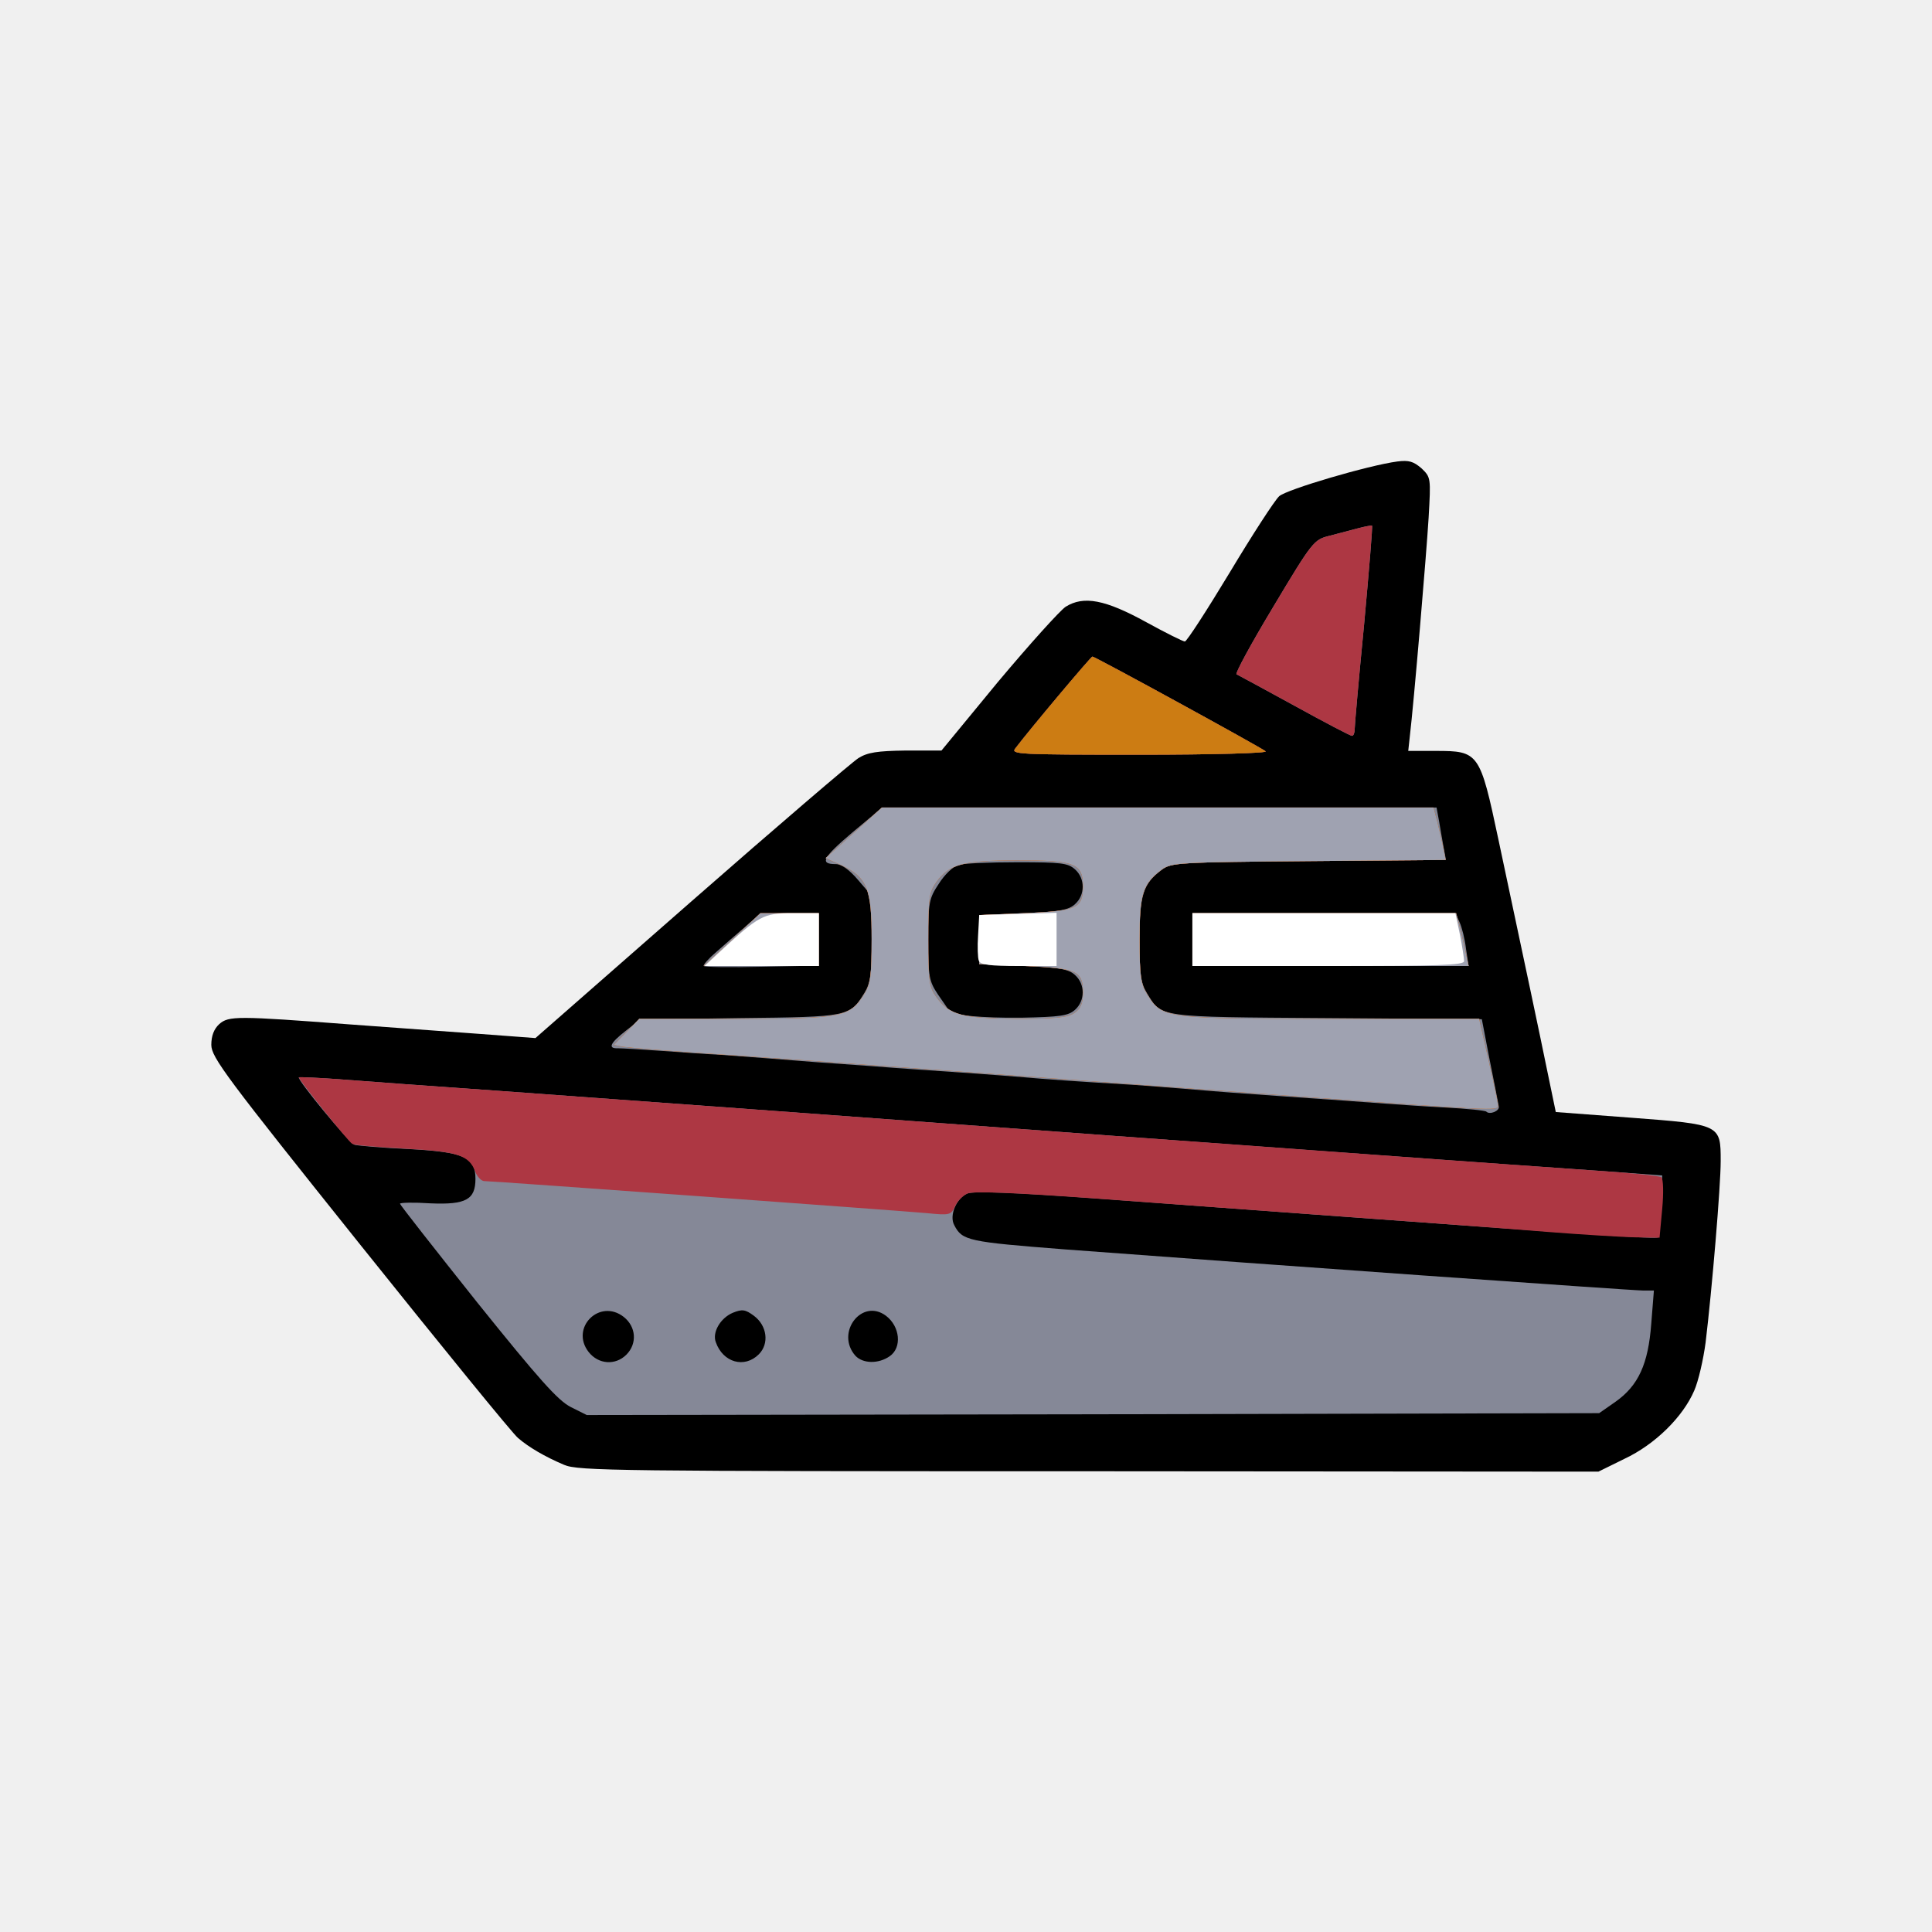
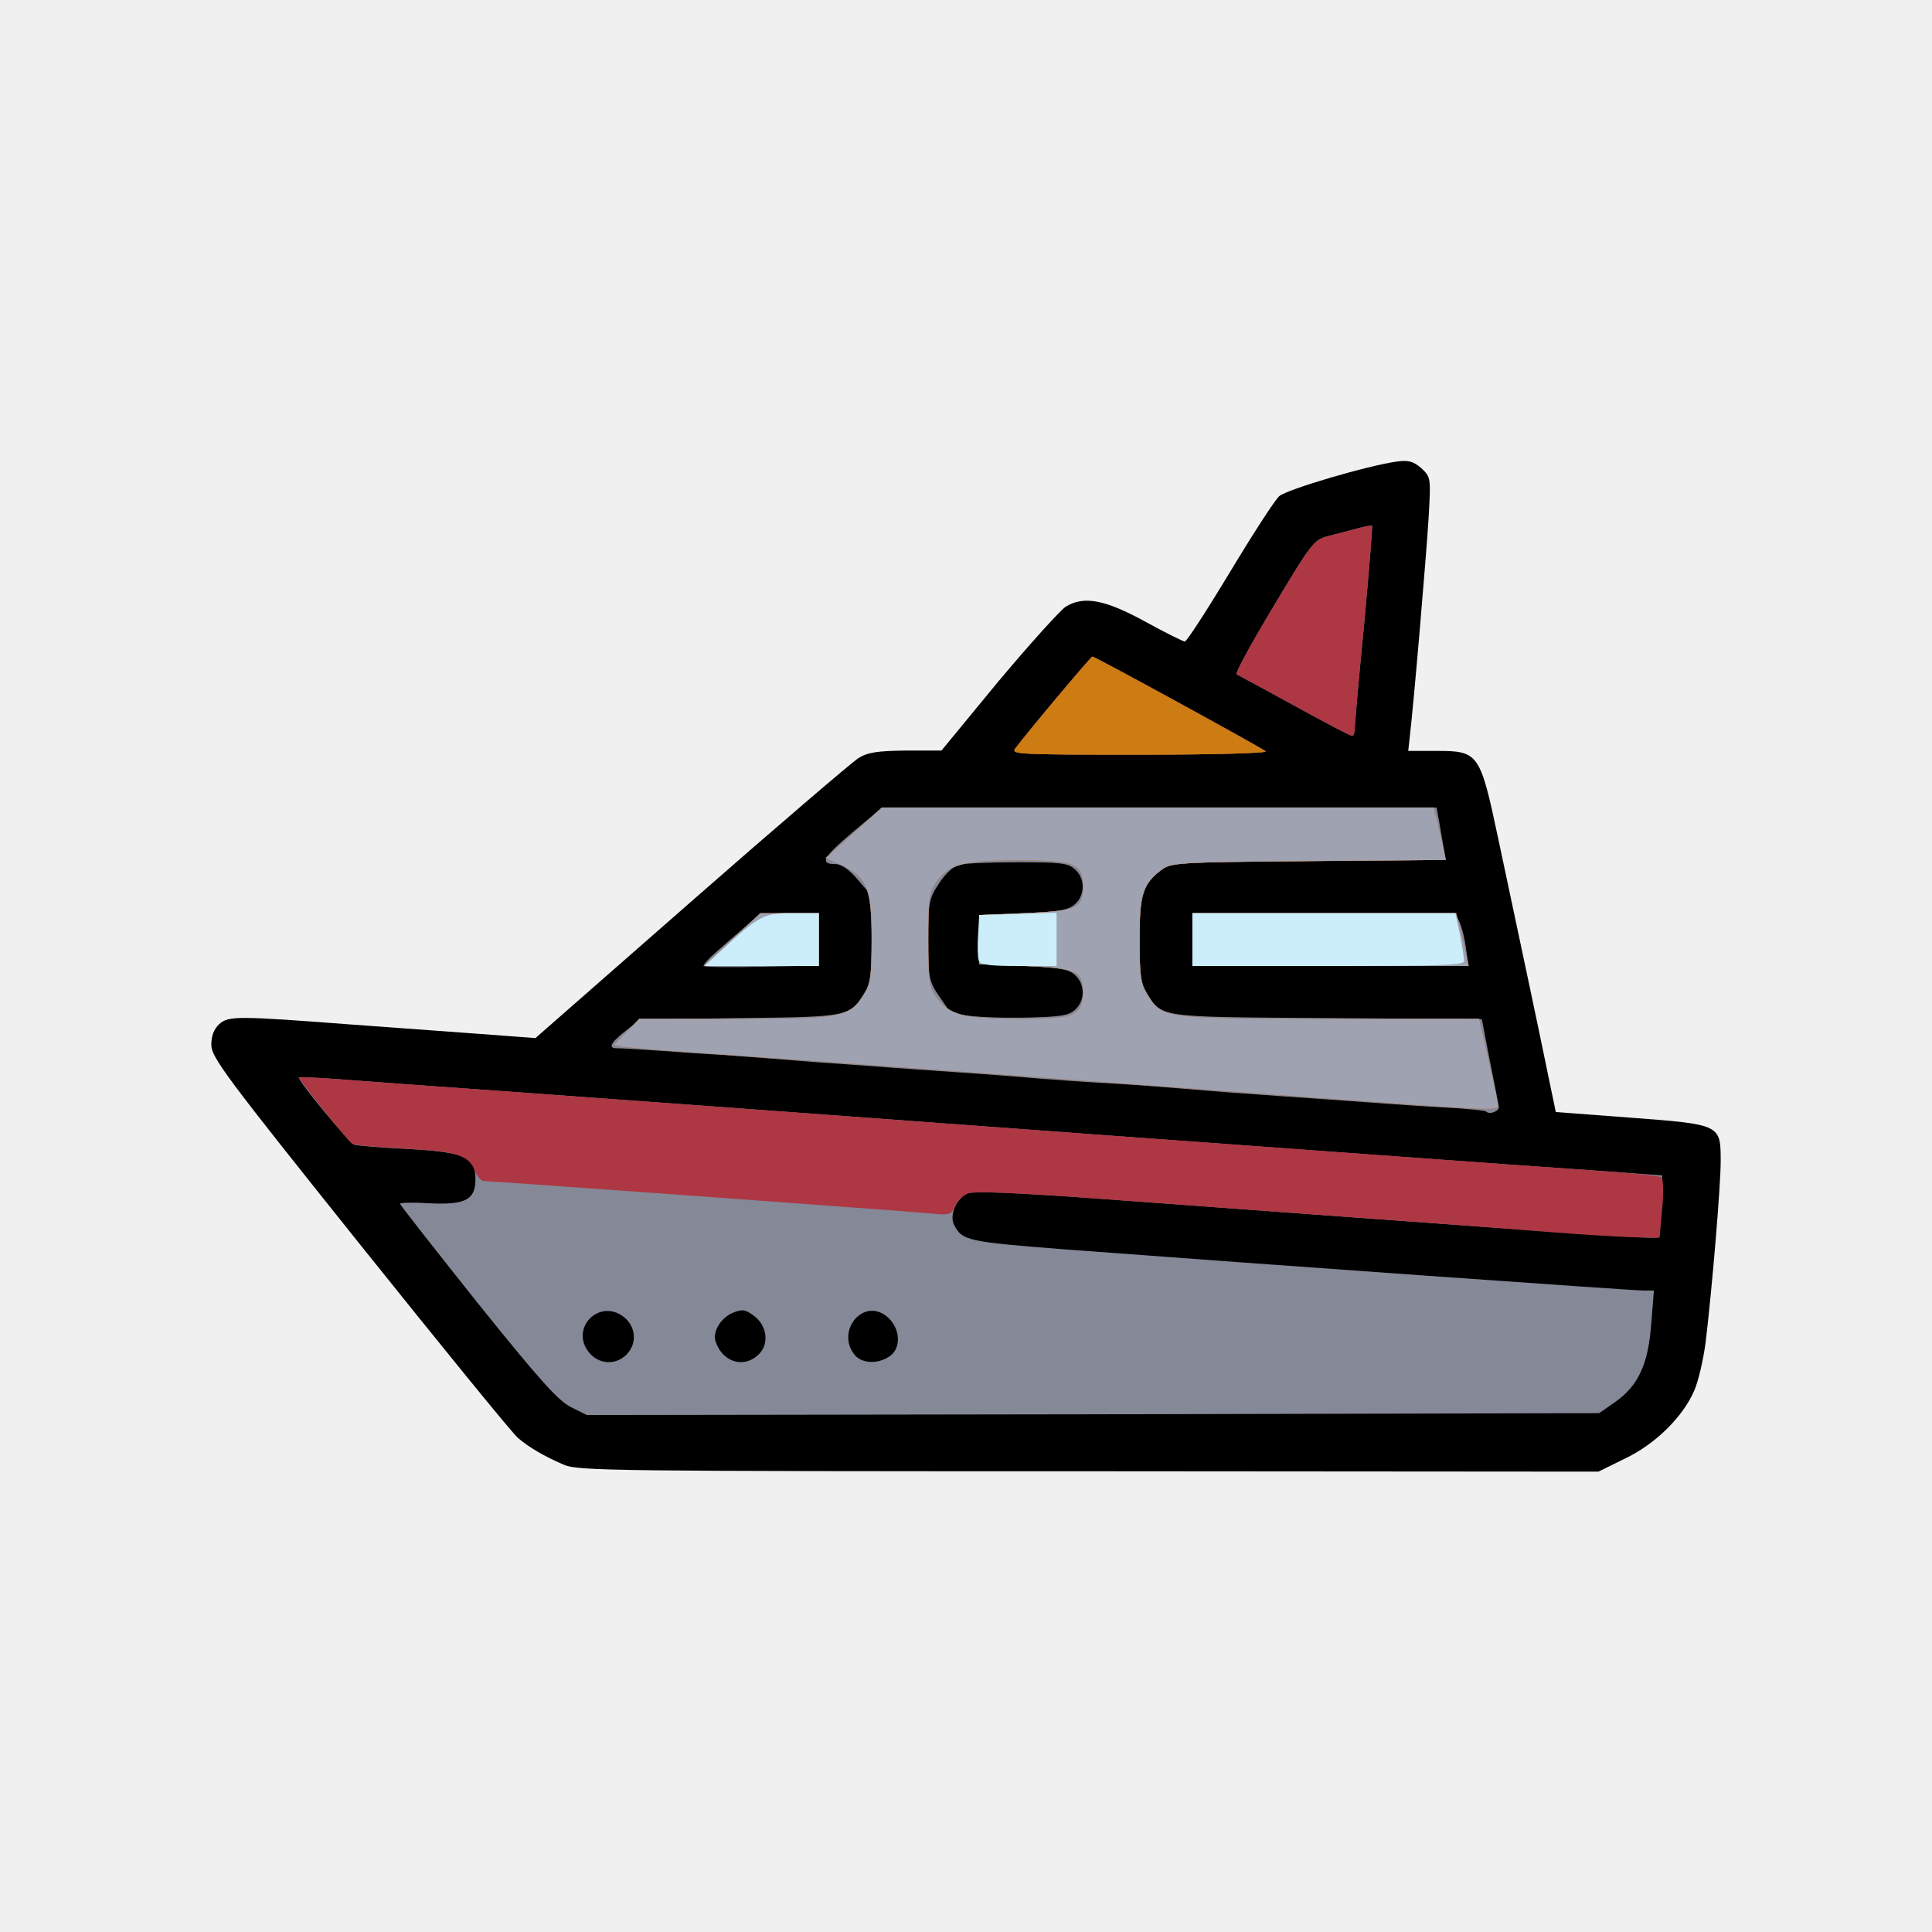
<svg xmlns="http://www.w3.org/2000/svg" version="1.0" width="512px" height="512px" viewBox="0 0 5120 5120" preserveAspectRatio="xMidYMid meet">
  <g id="layer101" fill="#000000" stroke="none">
    <path d="M1495 3882 c-52 -22 -94 -47 -122 -71 -13 -10 -201 -241 -418 -512 -356 -445 -395 -497 -395 -530 0 -24 7 -42 21 -55 25 -22 47 -22 349 1 107 8 261 19 342 25 l147 11 413 -362 c227 -199 427 -370 443 -380 24 -15 50 -19 125 -20 l95 0 149 -181 c83 -99 164 -189 180 -200 48 -30 105 -19 214 41 51 28 97 51 102 51 5 0 58 -82 119 -183 60 -100 119 -191 131 -202 20 -18 237 -82 313 -92 31 -4 43 0 64 18 25 24 25 25 19 131 -6 98 -39 489 -50 581 l-4 37 73 0 c114 0 117 4 166 235 72 339 108 508 130 616 l22 106 199 15 c238 18 238 18 238 115 0 67 -23 340 -40 481 -6 45 -19 102 -30 127 -30 70 -104 143 -185 181 l-69 34 -1351 -1 c-1249 0 -1353 -1 -1390 -17z" />
  </g>
  <g id="layer102" fill="#858897" stroke="none">
    <path d="M1513 3729 c-34 -17 -84 -73 -248 -277 -113 -142 -205 -259 -205 -262 0 -3 36 -4 81 -1 94 4 119 -10 119 -65 0 -58 -30 -71 -178 -79 -70 -3 -134 -9 -142 -11 -14 -4 -154 -174 -148 -179 2 -1 55 1 118 6 63 5 243 18 400 29 634 46 837 61 1095 80 149 11 394 29 545 40 151 11 466 34 700 51 234 17 499 36 590 42 l165 12 -3 80 c-2 43 -5 81 -8 84 -4 5 -157 -5 -824 -54 -190 -14 -489 -36 -665 -49 -218 -16 -327 -20 -342 -13 -29 13 -48 59 -34 84 21 41 37 44 293 64 518 39 1504 109 1532 109 l29 0 -7 88 c-8 107 -34 164 -95 207 l-43 30 -1341 3 -1342 2 -42 -21z m147 -139 c29 -29 26 -74 -7 -100 -64 -50 -143 29 -93 93 26 33 71 36 100 7z m351 -1 c28 -28 22 -76 -13 -102 -23 -17 -31 -18 -56 -8 -33 14 -55 52 -45 78 19 54 76 70 114 32z m347 5 c33 -23 27 -79 -10 -107 -64 -48 -135 45 -81 106 20 21 61 22 91 1z" />
    <path d="M3939 2946 c-2 -3 -52 -8 -109 -11 -58 -3 -127 -8 -155 -10 -56 -4 -161 -12 -280 -20 -88 -6 -168 -12 -261 -20 -33 -3 -92 -7 -130 -10 -166 -10 -233 -15 -289 -20 -33 -3 -91 -7 -130 -10 -114 -8 -205 -14 -280 -20 -38 -3 -101 -7 -140 -10 -38 -3 -101 -8 -140 -11 -38 -3 -92 -7 -120 -9 -27 -1 -95 -6 -150 -10 -55 -4 -108 -7 -118 -7 -27 1 -20 -14 21 -46 l38 -30 264 -4 c291 -3 292 -4 331 -67 16 -26 19 -51 19 -144 l0 -113 -36 -42 c-23 -27 -44 -42 -59 -42 -44 0 -35 -17 44 -84 l79 -66 735 0 734 0 7 38 c3 20 9 51 12 69 l6 32 -363 3 c-345 3 -365 4 -390 23 -50 37 -59 67 -59 186 0 89 3 114 19 140 40 66 24 64 477 67 l411 3 21 109 c12 60 23 115 24 122 3 12 -24 23 -33 14z m-1090 -270 c27 -24 27 -68 0 -92 -17 -16 -42 -20 -138 -24 l-116 -5 0 -65 0 -65 116 -5 c96 -4 121 -8 138 -24 27 -24 27 -68 0 -92 -19 -17 -37 -19 -153 -19 -72 0 -142 3 -156 7 -14 4 -37 26 -52 50 -26 39 -28 49 -28 149 0 98 2 109 26 145 15 21 28 41 30 43 11 12 85 19 190 18 104 -2 125 -5 143 -21z" />
    <path d="M1865 2560 c-2 -3 13 -20 33 -37 20 -18 55 -48 77 -67 39 -35 43 -36 118 -36 l77 0 0 69 0 70 -151 3 c-83 2 -152 1 -154 -2z" />
    <path d="M3160 2490 l0 -70 348 0 349 0 11 24 c6 13 14 44 17 70 l7 46 -366 0 -366 0 0 -70z" />
    <path d="M2691 1983 c37 -49 200 -243 204 -243 7 0 449 242 459 251 6 5 -140 9 -333 9 -326 0 -343 -1 -330 -17z" />
    <path d="M3430 1870 c-80 -44 -149 -81 -153 -83 -5 -1 39 -82 98 -180 103 -172 107 -177 148 -187 23 -6 57 -15 76 -20 19 -5 36 -8 37 -7 2 1 -8 119 -21 262 -14 143 -25 268 -25 278 0 9 -3 17 -7 17 -5 0 -73 -36 -153 -80z" />
  </g>
  <g id="layer103" fill="#ad3743" stroke="none">
    <path d="M4105 3265 c-147 -12 -328 -25 -1205 -89 -211 -15 -322 -20 -336 -13 -12 5 -27 20 -33 34 -11 23 -14 24 -74 18 -65 -6 -1150 -85 -1174 -85 -7 0 -18 -11 -23 -24 -17 -45 -46 -54 -187 -62 -72 -4 -135 -9 -140 -13 -13 -9 -144 -173 -141 -176 2 -1 55 1 118 6 63 5 243 18 400 29 634 46 837 61 1095 80 149 11 394 29 545 40 151 11 462 33 690 50 228 17 492 35 585 42 94 6 174 14 178 18 5 5 6 42 2 84 l-7 76 -67 -1 c-36 -1 -138 -7 -226 -14z" />
    <path d="M3485 2909 c-649 -48 -1343 -99 -1580 -115 -126 -8 -241 -18 -254 -20 l-24 -5 34 -35 33 -34 254 0 c283 0 304 -4 342 -65 17 -27 20 -49 20 -146 0 -134 -12 -164 -80 -196 l-42 -19 75 -67 74 -67 731 0 731 0 10 38 c5 20 12 51 16 69 l6 32 -363 3 c-345 3 -364 4 -390 23 -50 38 -58 64 -58 185 0 95 3 118 20 145 40 64 45 65 484 65 l396 0 5 23 c33 143 45 199 45 208 0 13 -28 11 -485 -22z m-637 -225 c16 -11 22 -25 22 -53 0 -58 -15 -65 -154 -71 l-121 -5 0 -65 0 -65 121 -5 c139 -6 154 -13 154 -71 0 -61 -21 -69 -173 -69 -143 0 -182 10 -216 58 -19 27 -21 43 -21 152 0 109 2 125 21 152 35 48 69 57 214 58 102 0 135 -3 153 -16z" />
    <path d="M1940 2490 l75 -70 78 0 77 0 0 70 0 70 -152 0 -153 -1 75 -69z" />
    <path d="M3160 2490 l0 -70 350 0 349 0 10 38 c5 20 12 52 16 70 l7 32 -366 0 -366 0 0 -70z" />
    <path d="M2691 1983 c37 -49 200 -243 204 -243 7 0 449 242 459 251 6 5 -140 9 -333 9 -326 0 -343 -1 -330 -17z" />
    <path d="M3430 1870 c-80 -44 -149 -81 -153 -83 -5 -1 39 -82 98 -180 103 -172 107 -177 148 -187 23 -6 57 -15 76 -20 19 -5 36 -8 37 -7 2 1 -8 119 -21 262 -14 143 -25 268 -25 278 0 9 -3 17 -7 17 -5 0 -73 -36 -153 -80z" />
  </g>
  <g id="layer104" fill="#cc7c13" stroke="none">
    <path d="M3485 2909 c-649 -48 -1343 -99 -1580 -115 -126 -8 -241 -18 -254 -20 l-24 -5 34 -35 33 -34 254 0 c283 0 304 -4 342 -65 17 -27 20 -49 20 -146 0 -134 -12 -164 -80 -196 l-42 -19 75 -67 74 -67 731 0 731 0 10 38 c5 20 12 51 16 69 l6 32 -363 3 c-345 3 -364 4 -390 23 -50 38 -58 64 -58 185 0 95 3 118 20 145 40 64 45 65 484 65 l396 0 5 23 c33 143 45 199 45 208 0 13 -28 11 -485 -22z m-637 -225 c16 -11 22 -25 22 -53 0 -58 -15 -65 -154 -71 l-121 -5 0 -65 0 -65 121 -5 c139 -6 154 -13 154 -71 0 -61 -21 -69 -173 -69 -143 0 -182 10 -216 58 -19 27 -21 43 -21 152 0 109 2 125 21 152 35 48 69 57 214 58 102 0 135 -3 153 -16z" />
    <path d="M1940 2490 l75 -70 78 0 77 0 0 70 0 70 -152 0 -153 -1 75 -69z" />
    <path d="M3160 2490 l0 -70 350 0 349 0 10 38 c5 20 12 52 16 70 l7 32 -366 0 -366 0 0 -70z" />
    <path d="M2691 1983 c37 -49 200 -243 204 -243 7 0 449 242 459 251 6 5 -140 9 -333 9 -326 0 -343 -1 -330 -17z" />
  </g>
  <g id="layer105" fill="#9fa2b1" stroke="none">
    <path d="M3485 2909 c-649 -48 -1343 -99 -1580 -115 -126 -8 -241 -18 -254 -20 l-24 -5 34 -35 33 -34 254 0 c283 0 304 -4 342 -65 17 -27 20 -49 20 -146 0 -134 -12 -164 -80 -196 l-42 -19 75 -67 74 -67 731 0 731 0 10 38 c5 20 12 51 16 69 l6 32 -363 3 c-345 3 -364 4 -390 23 -50 38 -58 64 -58 185 0 95 3 118 20 145 40 64 45 65 484 65 l396 0 5 23 c33 143 45 199 45 208 0 13 -28 11 -485 -22z m-637 -225 c16 -11 22 -25 22 -53 0 -58 -15 -65 -154 -71 l-121 -5 0 -65 0 -65 121 -5 c139 -6 154 -13 154 -71 0 -61 -21 -69 -173 -69 -143 0 -182 10 -216 58 -19 27 -21 43 -21 152 0 109 2 125 21 152 35 48 69 57 214 58 102 0 135 -3 153 -16z" />
    <path d="M1940 2490 l75 -70 78 0 77 0 0 70 0 70 -152 0 -153 -1 75 -69z" />
    <path d="M3160 2490 l0 -70 350 0 349 0 10 38 c5 20 12 52 16 70 l7 32 -366 0 -366 0 0 -70z" />
  </g>
-   <g id="layer106" fill="#ffffff" stroke="none">
+   <g id="layer106" fill="#cbeefa" stroke="none">
    <path d="M1907 2523 c105 -97 116 -103 192 -103 l71 0 0 70 0 70 -152 0 -151 0 40 -37z" />
    <path d="M2594 2546 c-3 -7 -4 -38 -2 -67 l3 -54 103 -3 102 -3 0 71 0 70 -100 0 c-76 0 -102 -3 -106 -14z" />
    <path d="M3160 2490 l0 -70 349 0 348 0 12 57 c6 31 11 62 11 70 0 11 -67 13 -360 13 l-360 0 0 -70z" />
  </g>
</svg>
